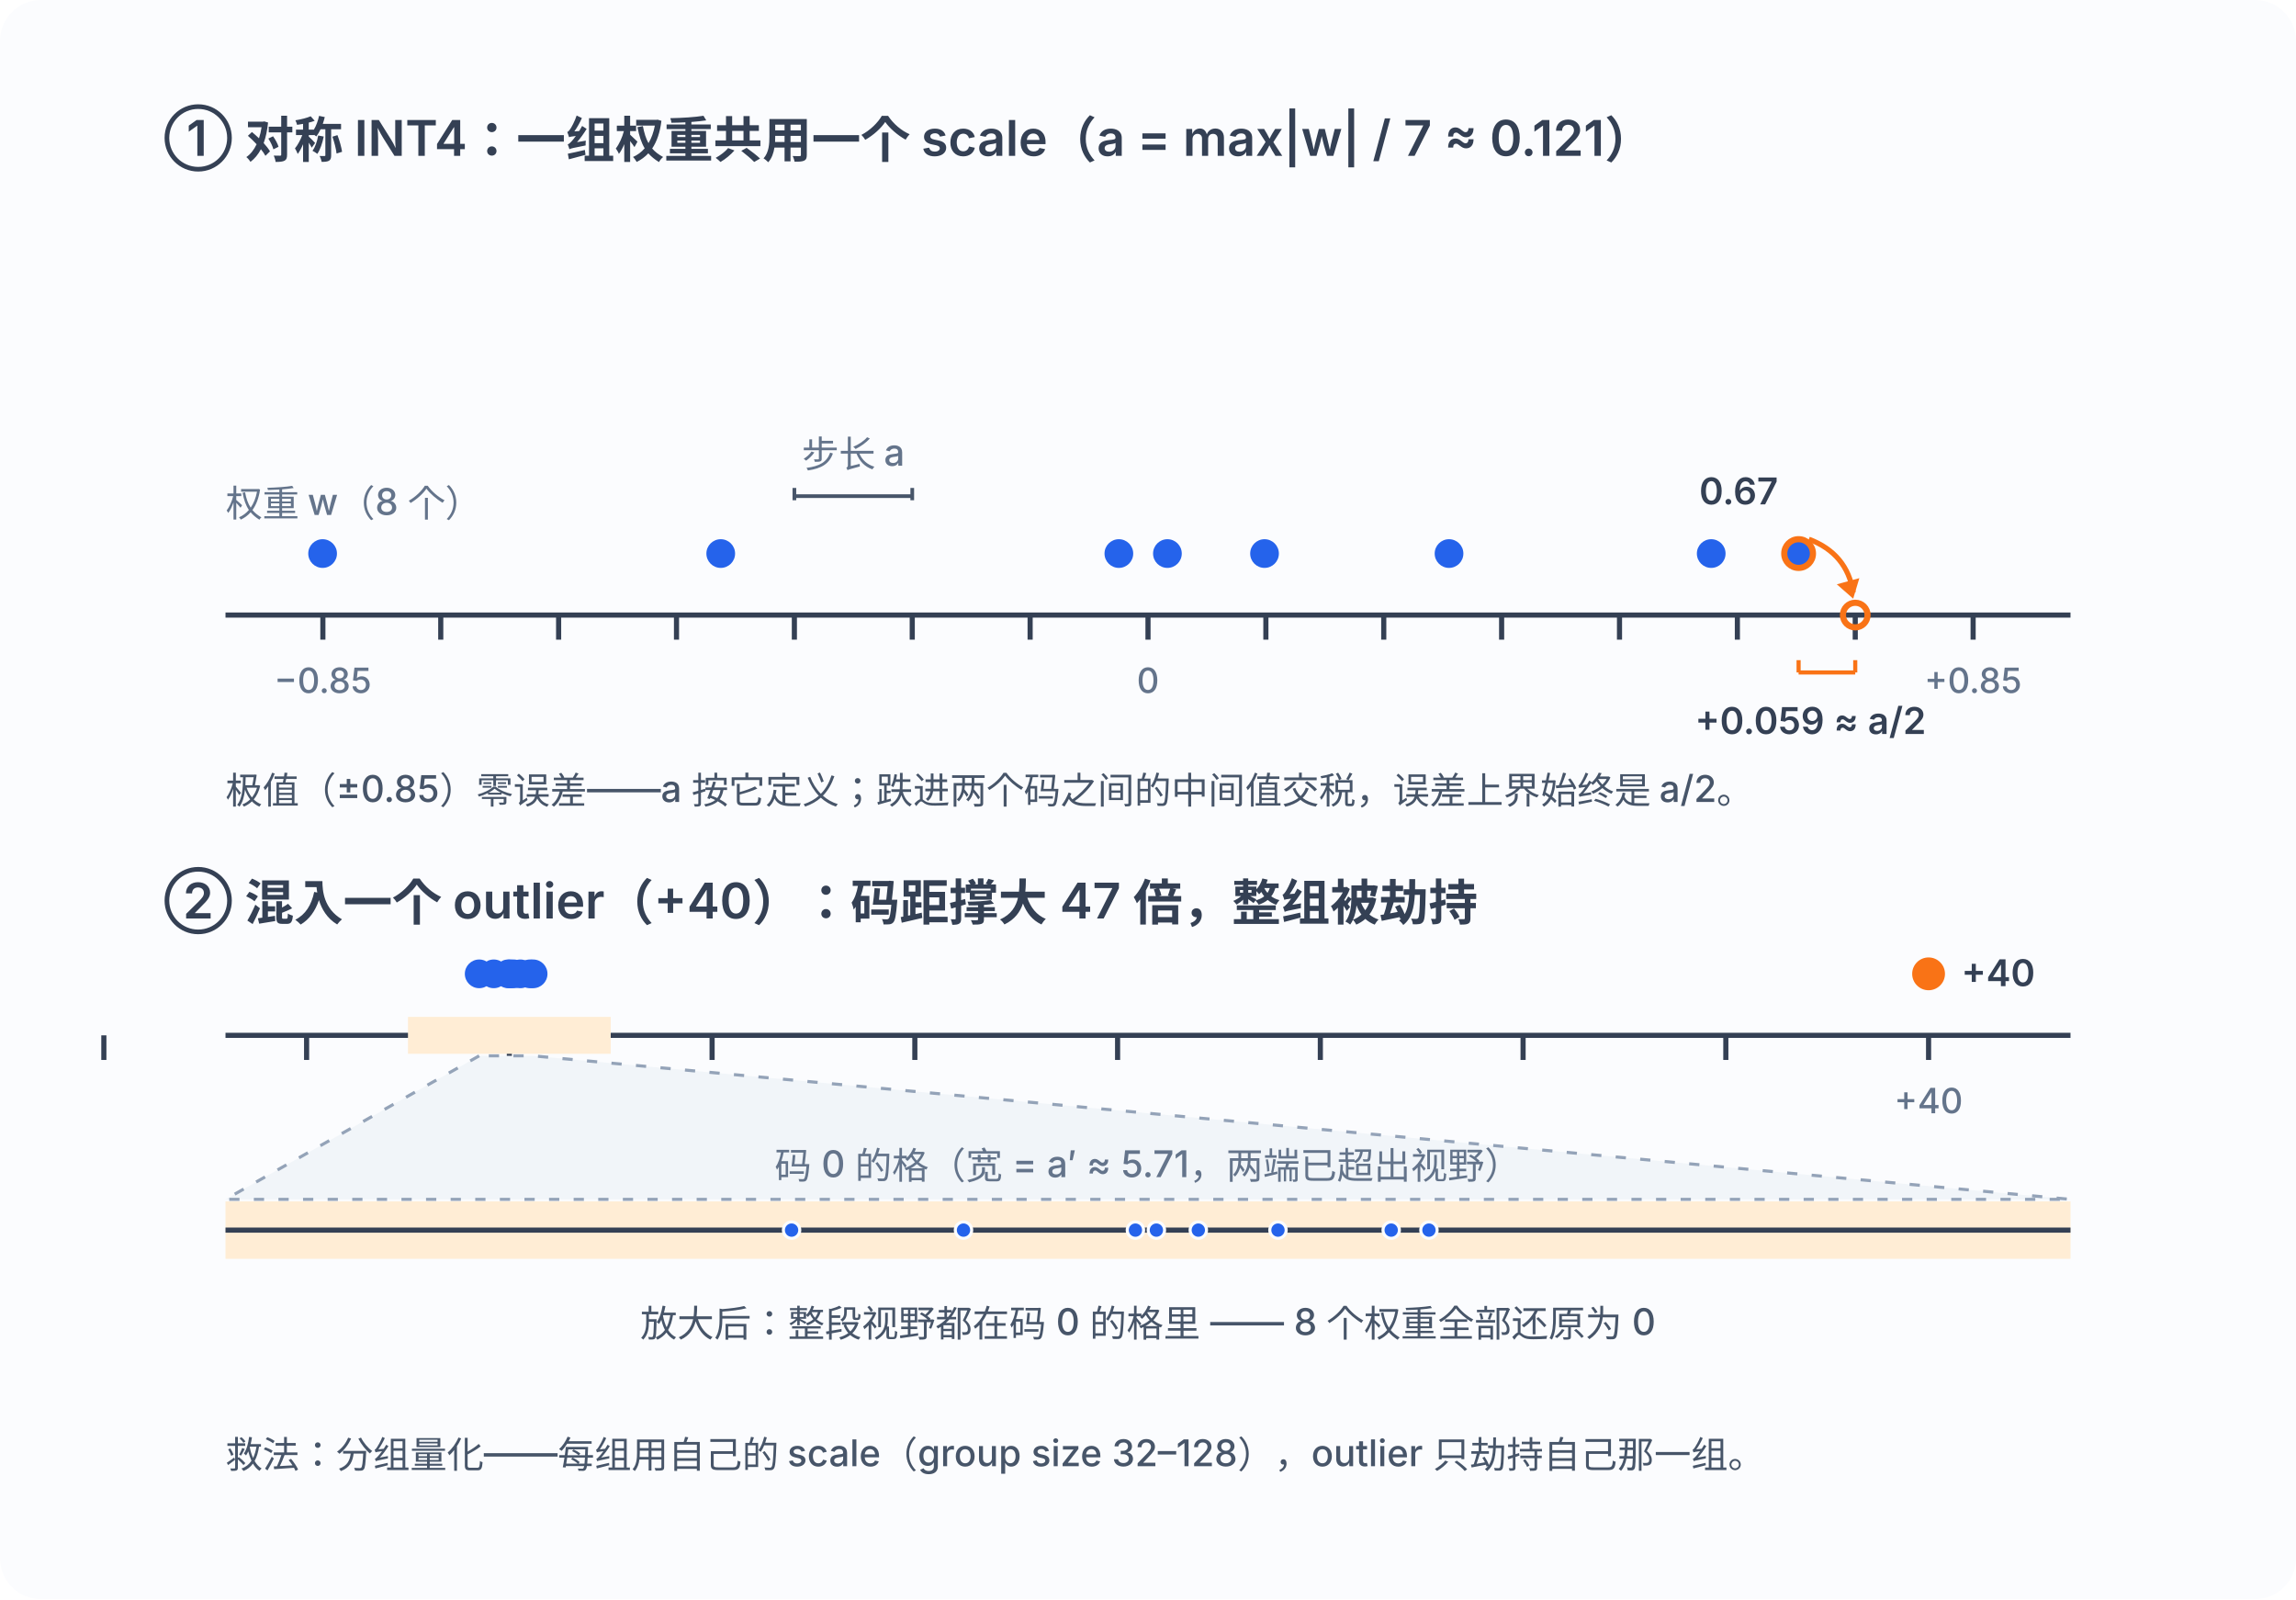
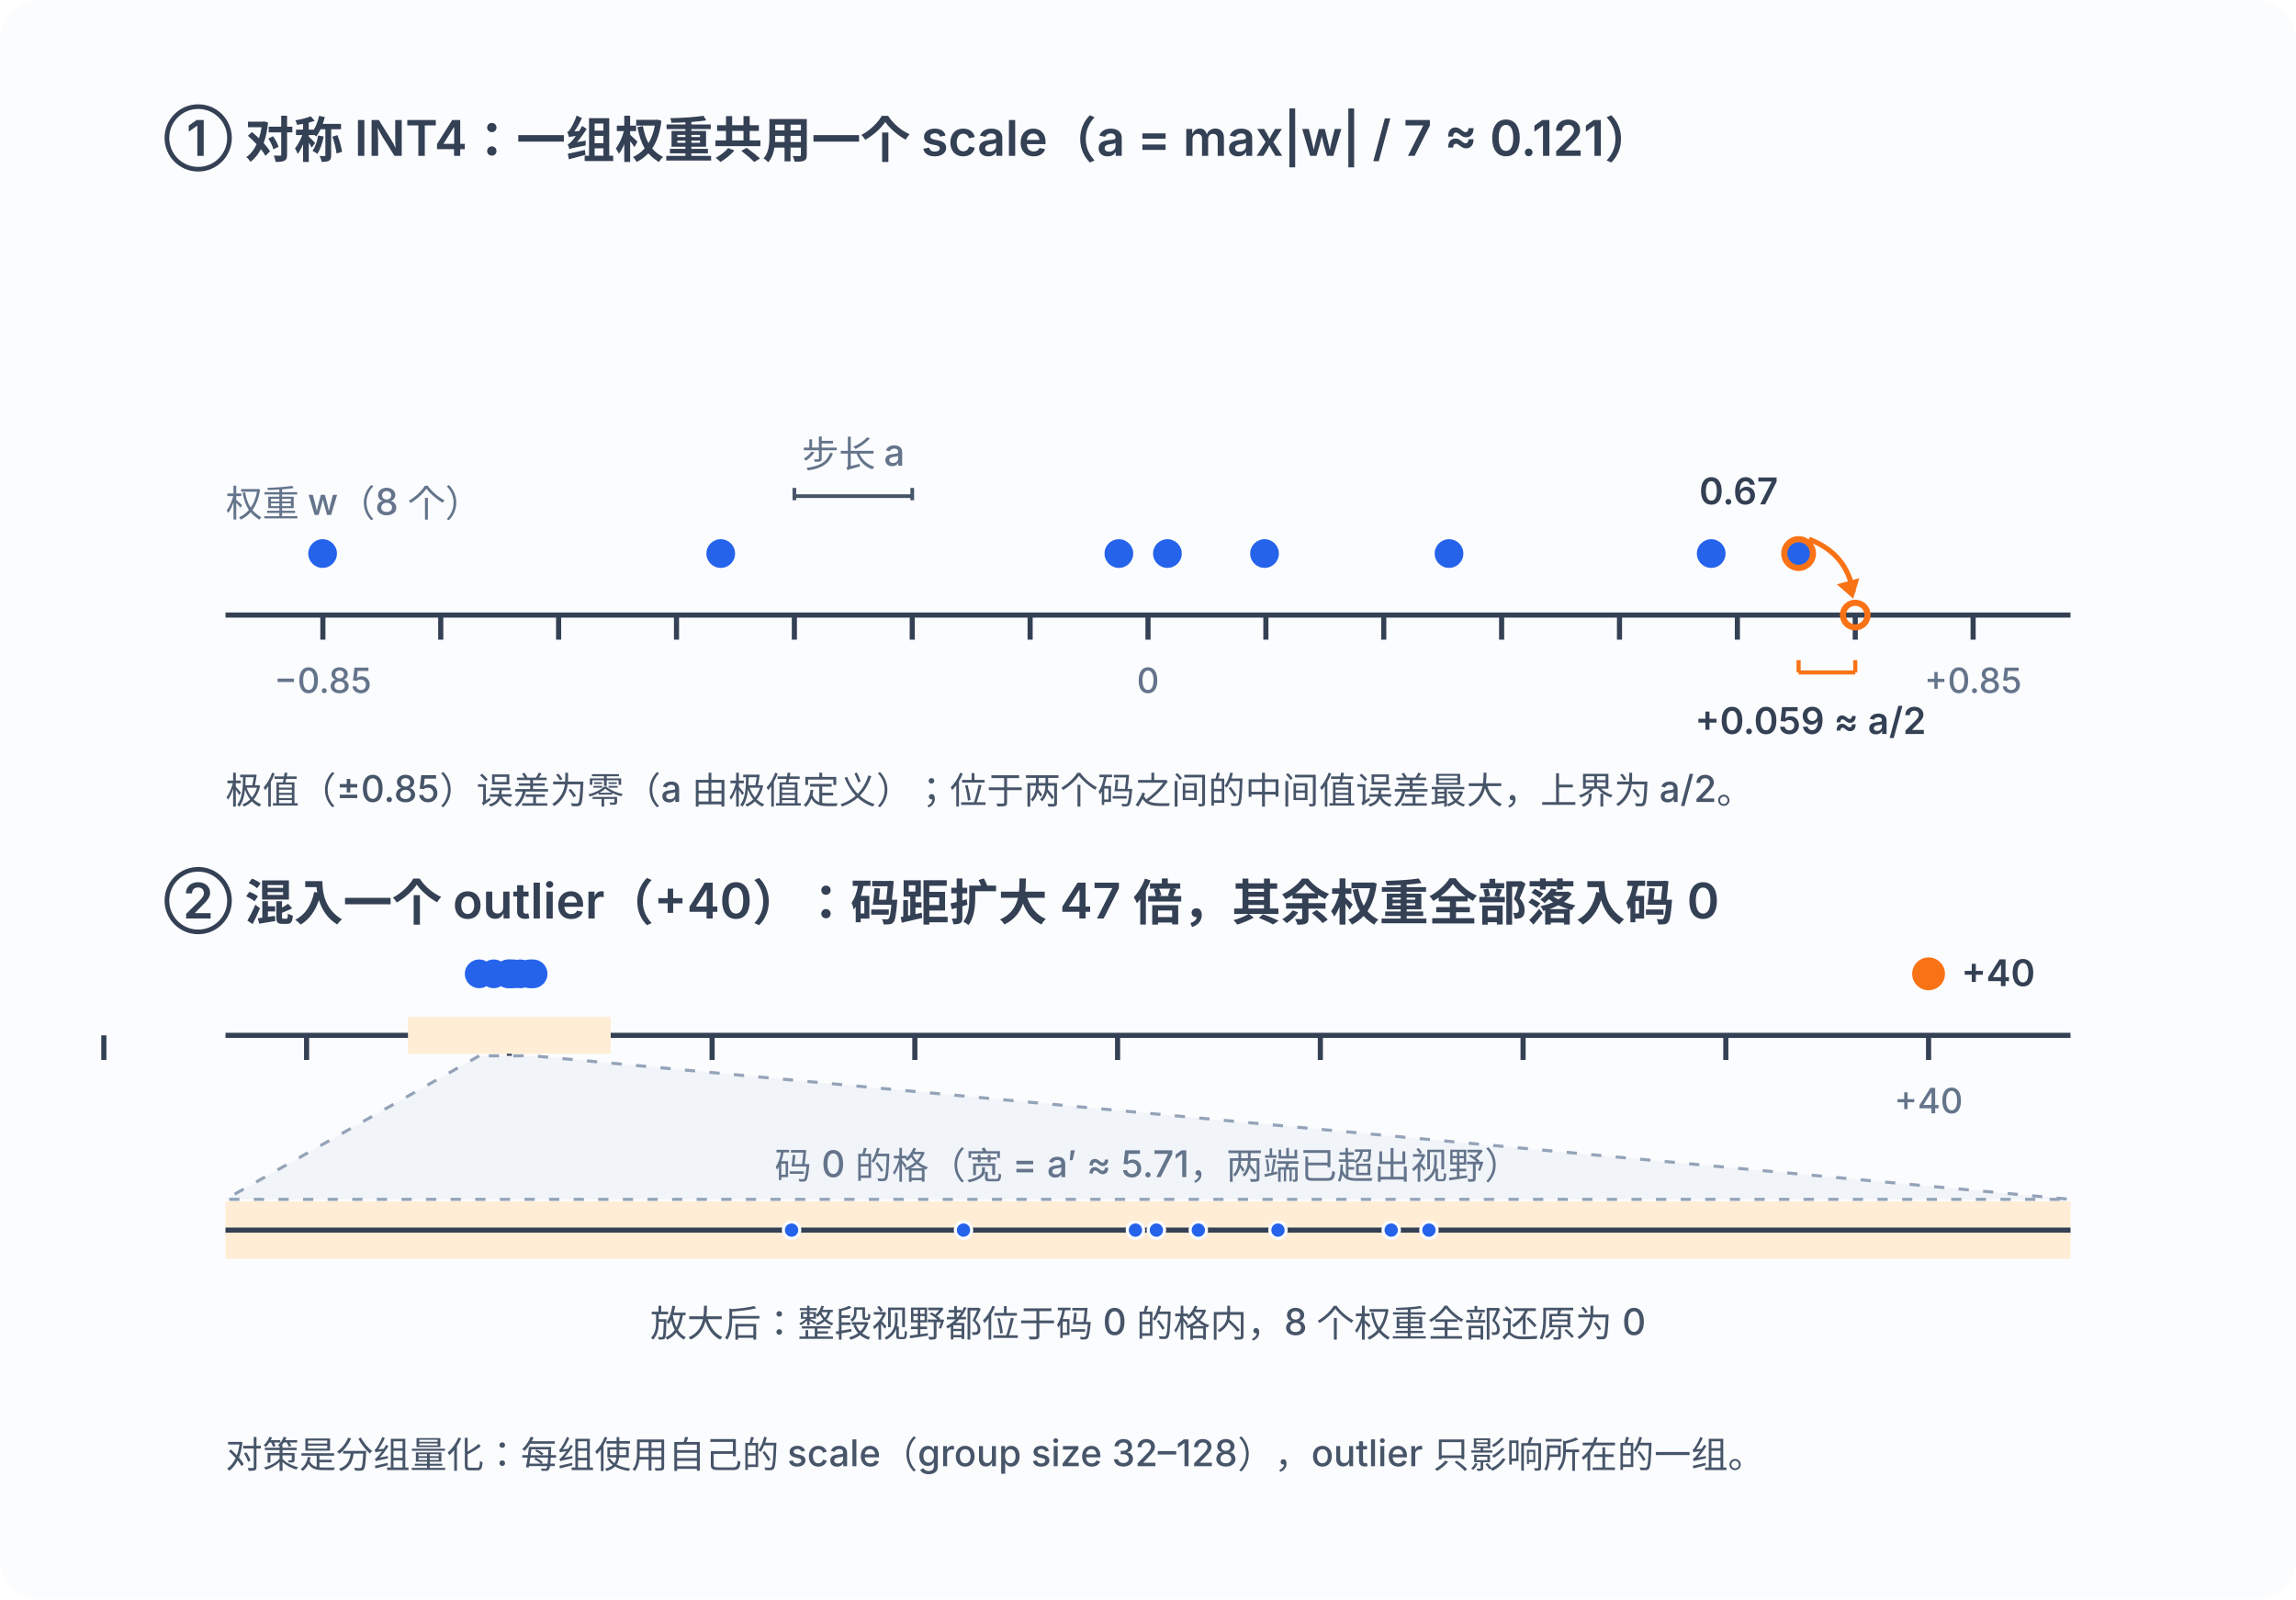
<svg xmlns="http://www.w3.org/2000/svg" width="1120" height="780" viewBox="0 0 1120 780" role="img" aria-labelledby="title desc">
  <style>
    .bg { fill: #fbfcfe; }
    .grid { stroke: #dce3ea; stroke-width: 1; stroke-dasharray: 5 8; }
    .axis { stroke: #344054; stroke-width: 2.5; }
    .guide { stroke: #94a3b8; stroke-width: 1.5; stroke-dasharray: 5 7; }
    .label { fill: #344054; font: 500 22px -apple-system, BlinkMacSystemFont, "PingFang SC", "Microsoft YaHei", sans-serif; }
    .tick { fill: #64748b; font: 500 18px -apple-system, BlinkMacSystemFont, "PingFang SC", "Microsoft YaHei", sans-serif; }
    .small { fill: #64748b; font: 500 20px -apple-system, BlinkMacSystemFont, "PingFang SC", "Microsoft YaHei", sans-serif; }
    .muted { fill: #64748b; font: 500 18px -apple-system, BlinkMacSystemFont, "PingFang SC", "Microsoft YaHei", sans-serif; }
    .note { fill: #475569; font: 500 18px -apple-system, BlinkMacSystemFont, "PingFang SC", "Microsoft YaHei", sans-serif; }
    .ser { font: 700 20px -apple-system, BlinkMacSystemFont, "PingFang SC", "Microsoft YaHei", sans-serif; }
    .ptitle { fill: #344054; font: 600 24px -apple-system, BlinkMacSystemFont, "PingFang SC", "Microsoft YaHei", sans-serif; }
    .code { fill: #64748b; font: 500 17px -apple-system, BlinkMacSystemFont, "PingFang SC", "Microsoft YaHei", sans-serif; }
    .wlab { fill: #344054; font: 600 18px -apple-system, BlinkMacSystemFont, "PingFang SC", "Microsoft YaHei", sans-serif; }
  </style>
  <rect class="bg" width="1120" height="780" rx="20" />
  <text class="ptitle" x="80" y="76">① 对称 INT4：一组权重共用一个 scale（a = max|w| / 7 ≈ 0.121）</text>
  <line class="axis" x1="110.0" y1="300.0" x2="1010.0" y2="300.0" />
  <line class="axis" x1="157.5" y1="300.0" x2="157.5" y2="312.0" stroke-width="1.6" />
  <line class="axis" x1="215" y1="300.0" x2="215" y2="312.0" stroke-width="1.6" />
  <line class="axis" x1="272.5" y1="300.0" x2="272.5" y2="312.0" stroke-width="1.6" />
  <line class="axis" x1="330" y1="300.0" x2="330" y2="312.0" stroke-width="1.6" />
  <line class="axis" x1="387.5" y1="300.0" x2="387.5" y2="312.0" stroke-width="1.6" />
  <line class="axis" x1="445" y1="300.0" x2="445" y2="312.0" stroke-width="1.6" />
  <line class="axis" x1="502.5" y1="300.0" x2="502.5" y2="312.0" stroke-width="1.6" />
  <line class="axis" x1="560" y1="300.0" x2="560" y2="312.0" stroke-width="1.6" />
  <line class="axis" x1="617.5" y1="300.0" x2="617.5" y2="312.0" stroke-width="1.6" />
  <line class="axis" x1="675" y1="300.0" x2="675" y2="312.0" stroke-width="1.6" />
  <line class="axis" x1="732.5" y1="300.0" x2="732.5" y2="312.0" stroke-width="1.6" />
  <line class="axis" x1="790" y1="300.0" x2="790" y2="312.0" stroke-width="1.6" />
  <line class="axis" x1="847.5" y1="300.0" x2="847.5" y2="312.0" stroke-width="1.6" />
  <line class="axis" x1="905" y1="300.0" x2="905" y2="312.0" stroke-width="1.6" />
  <line class="axis" x1="962.5" y1="300.0" x2="962.5" y2="312.0" stroke-width="1.6" />
  <text class="code" x="157.5" y="338.0" text-anchor="middle">−0.85</text>
  <text class="code" x="560" y="338.0" text-anchor="middle">0</text>
  <text class="code" x="962.5" y="338.0" text-anchor="middle">+0.85</text>
  <path fill="none" stroke="#475569" stroke-width="1.8" d="M387.5 244 v-6 M387.5 242 h57.5 M445 244 v-6" />
  <text class="muted" x="416.25" y="228" text-anchor="middle">步长 a</text>
  <circle cx="616.842" cy="270" r="7" fill="#2563eb" />
  <circle cx="157.368" cy="270" r="7" fill="#2563eb" />
  <circle cx="706.842" cy="270" r="7" fill="#2563eb" />
  <circle cx="569.474" cy="270" r="7" fill="#2563eb" />
  <circle cx="351.579" cy="270" r="7" fill="#2563eb" />
  <circle cx="877.368" cy="270" r="7" fill="#2563eb" />
  <circle cx="545.789" cy="270" r="7" fill="#2563eb" />
  <circle cx="834.737" cy="270" r="7" fill="#2563eb" />
  <text class="muted" x="110.0" y="252">权重 w（8 个）</text>
  <circle cx="877.368" cy="270" r="7" fill="#2563eb" stroke="#f97316" stroke-width="3" />
  <text class="wlab" fill="#f97316" x="867.368" y="246" text-anchor="end">0.67</text>
  <circle cx="905" cy="300.0" r="6" fill="none" stroke="#f97316" stroke-width="3" />
  <path fill="none" stroke="#f97316" stroke-width="2.5" d="M882.368 263 Q901 270 904 289" />
  <path fill="#f97316" d="M904 292 l-8 -7 l11 -3 z" />
  <path fill="none" stroke="#f97316" stroke-width="2" d="M877.368 322 v6 M877.368 328 h27.632 M905 322 v6" />
  <text class="wlab" fill="#f97316" x="883.184" y="358" text-anchor="middle">+0.059 ≈ a/2</text>
-   <text class="note" x="110" y="392">极值（±0.85）零误差——a 按它定义；跌进两个码之间的中间值交税，误差上界始终是 a/2。</text>
-   <text class="ptitle" x="80" y="448">② 混入一个 outlier（+40）：码距撑大 47 倍，整组被劫持</text>
+   <text class="note" x="110" y="392">极值（±0.85）误差为零（a 由极值定义）；位于两个码之间的中间值误差最大，上界为 a/2。</text>
+   <text class="ptitle" x="80" y="448">② 混入一个 outlier（+40）：码距扩大 47 倍，其余权重全部落入码 0</text>
  <line class="axis" x1="110.0" y1="505.0" x2="1010.0" y2="505.0" />
  <line class="axis" x1="-443.846" y1="505.0" x2="-443.846" y2="517.0" stroke-width="1.6" />
  <line class="axis" x1="-344.945" y1="505.0" x2="-344.945" y2="517.0" stroke-width="1.6" />
  <line class="axis" x1="-246.044" y1="505.0" x2="-246.044" y2="517.0" stroke-width="1.6" />
  <line class="axis" x1="-147.143" y1="505.0" x2="-147.143" y2="517.0" stroke-width="1.6" />
  <line class="axis" x1="-48.242" y1="505.0" x2="-48.242" y2="517.0" stroke-width="1.6" />
  <line class="axis" x1="50.659" y1="505.0" x2="50.659" y2="517.0" stroke-width="1.6" />
  <line class="axis" x1="149.56" y1="505.0" x2="149.56" y2="517.0" stroke-width="1.6" />
  <line class="axis" x1="248.462" y1="505.0" x2="248.462" y2="517.0" stroke-width="1.6" />
  <line class="axis" x1="347.363" y1="505.0" x2="347.363" y2="517.0" stroke-width="1.6" />
  <line class="axis" x1="446.264" y1="505.0" x2="446.264" y2="517.0" stroke-width="1.6" />
  <line class="axis" x1="545.165" y1="505.0" x2="545.165" y2="517.0" stroke-width="1.6" />
  <line class="axis" x1="644.066" y1="505.0" x2="644.066" y2="517.0" stroke-width="1.6" />
  <line class="axis" x1="742.967" y1="505.0" x2="742.967" y2="517.0" stroke-width="1.6" />
  <line class="axis" x1="841.868" y1="505.0" x2="841.868" y2="517.0" stroke-width="1.6" />
  <line class="axis" x1="940.769" y1="505.0" x2="940.769" y2="517.0" stroke-width="1.6" />
  <text class="code" x="-443.846" y="543.0" text-anchor="middle">−40</text>
  <text class="code" x="248.462" y="543.0" text-anchor="middle">0</text>
  <text class="code" x="940.769" y="543.0" text-anchor="middle">+40</text>
  <rect x="199.011" y="496.0" width="98.901" height="18" fill="#ffedd5" />
  <circle cx="250.538" cy="475" r="7" fill="#2563eb" />
  <circle cx="233.75" cy="475" r="7" fill="#2563eb" />
  <circle cx="253.827" cy="475" r="7" fill="#2563eb" />
  <circle cx="248.808" cy="475" r="7" fill="#2563eb" />
  <circle cx="240.846" cy="475" r="7" fill="#2563eb" />
  <circle cx="260.058" cy="475" r="7" fill="#2563eb" />
  <circle cx="247.942" cy="475" r="7" fill="#2563eb" />
  <circle cx="258.5" cy="475" r="7" fill="#2563eb" />
  <circle cx="940.769" cy="475" r="8" fill="#f97316" />
  <text class="wlab" fill="#f97316" x="956.769" y="481.0" text-anchor="start">+40</text>
  <path fill="#f1f5f9" stroke="#94a3b8" stroke-width="1.5" stroke-dasharray="5 7" d="M233.75 515 L110.0 585 L1010.0 585 L260.058 515 Z" />
  <rect x="110.0" y="586" width="900" height="28" fill="#ffedd5" />
  <line class="axis" x1="110.0" y1="600" x2="1010.0" y2="600" stroke-width="1.6" />
  <circle cx="584.545" cy="600" r="4" fill="#2563eb" stroke="#fbfcfe" stroke-width="1.5" />
  <circle cx="386.136" cy="600" r="4" fill="#2563eb" stroke="#fbfcfe" stroke-width="1.5" />
  <circle cx="623.409" cy="600" r="4" fill="#2563eb" stroke="#fbfcfe" stroke-width="1.5" />
  <circle cx="564.091" cy="600" r="4" fill="#2563eb" stroke="#fbfcfe" stroke-width="1.5" />
  <circle cx="470" cy="600" r="4" fill="#2563eb" stroke="#fbfcfe" stroke-width="1.5" />
  <circle cx="697.045" cy="600" r="4" fill="#2563eb" stroke="#fbfcfe" stroke-width="1.5" />
  <circle cx="553.864" cy="600" r="4" fill="#2563eb" stroke="#fbfcfe" stroke-width="1.5" />
  <circle cx="678.636" cy="600" r="4" fill="#2563eb" stroke="#fbfcfe" stroke-width="1.5" />
  <text class="muted" x="560" y="575" text-anchor="middle">码 0 的格（宽 = a′ ≈ 5.71，两端已超出视野）</text>
-   <text class="note" x="560" y="652" text-anchor="middle">放大后：整段视野都在码 0 的格里 —— 8 个权重全部还原为 0</text>
-   <text class="note" x="110" y="716">救法：分组量化——每组用自己的 scale（group size 32–128），outlier 只劫持自己那一组。</text>
+   <text class="note" x="560" y="652" text-anchor="middle">放大后：整段视野都位于码 0 的格内，8 个权重全部还原为 0</text>
+   <text class="note" x="110" y="716">对策是分组量化：每组使用自己的 scale（group size 32–128），outlier 只影响所在的一组。</text>
</svg>
